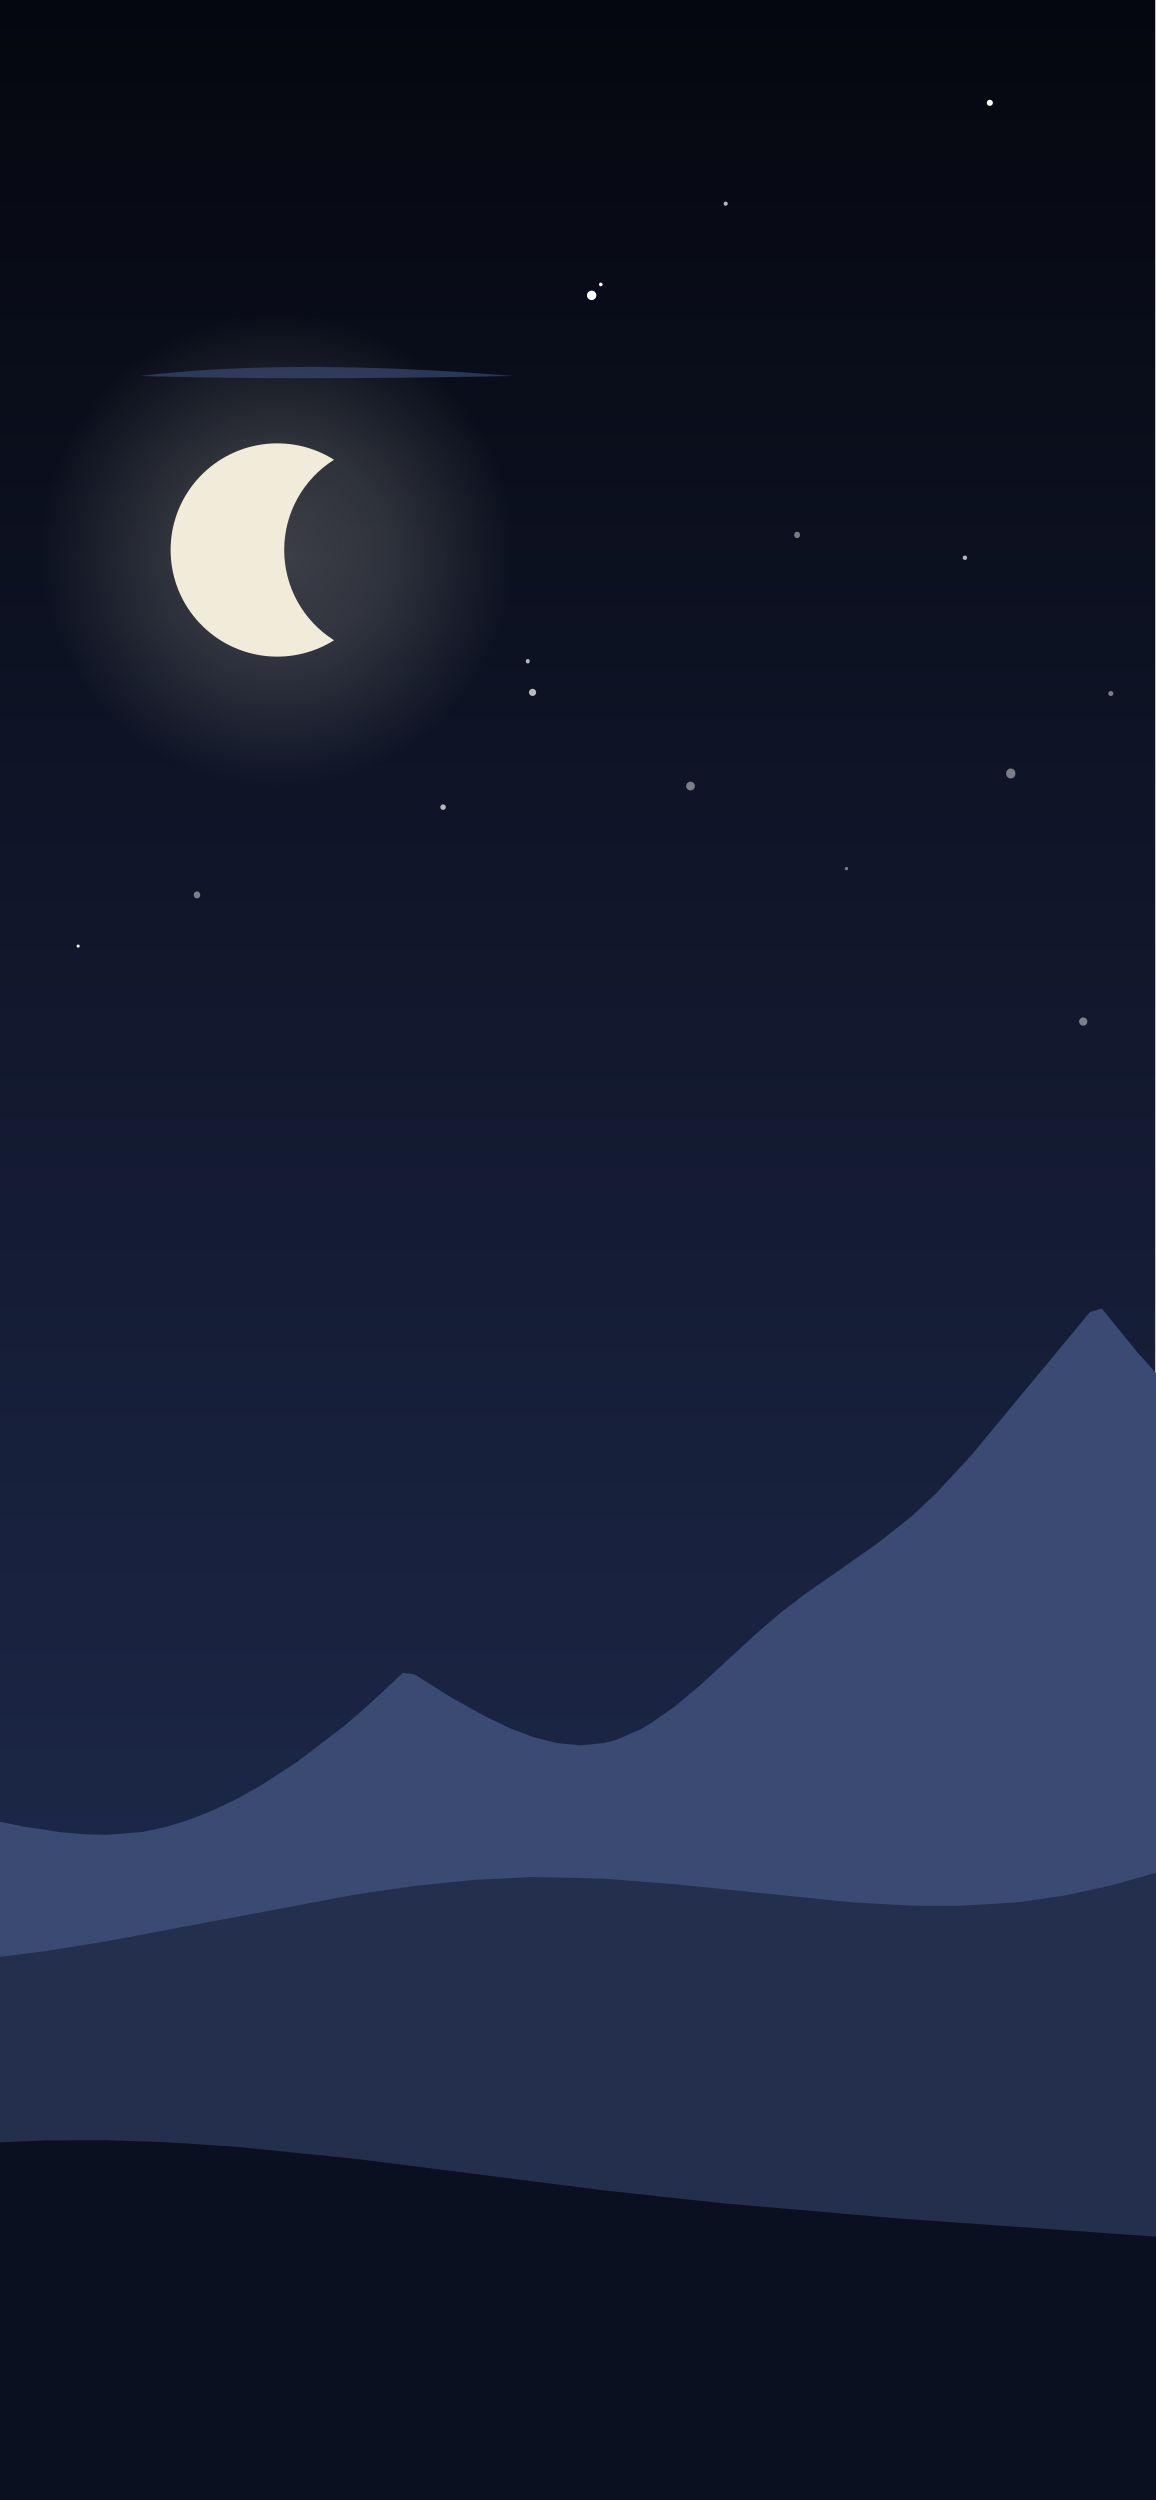
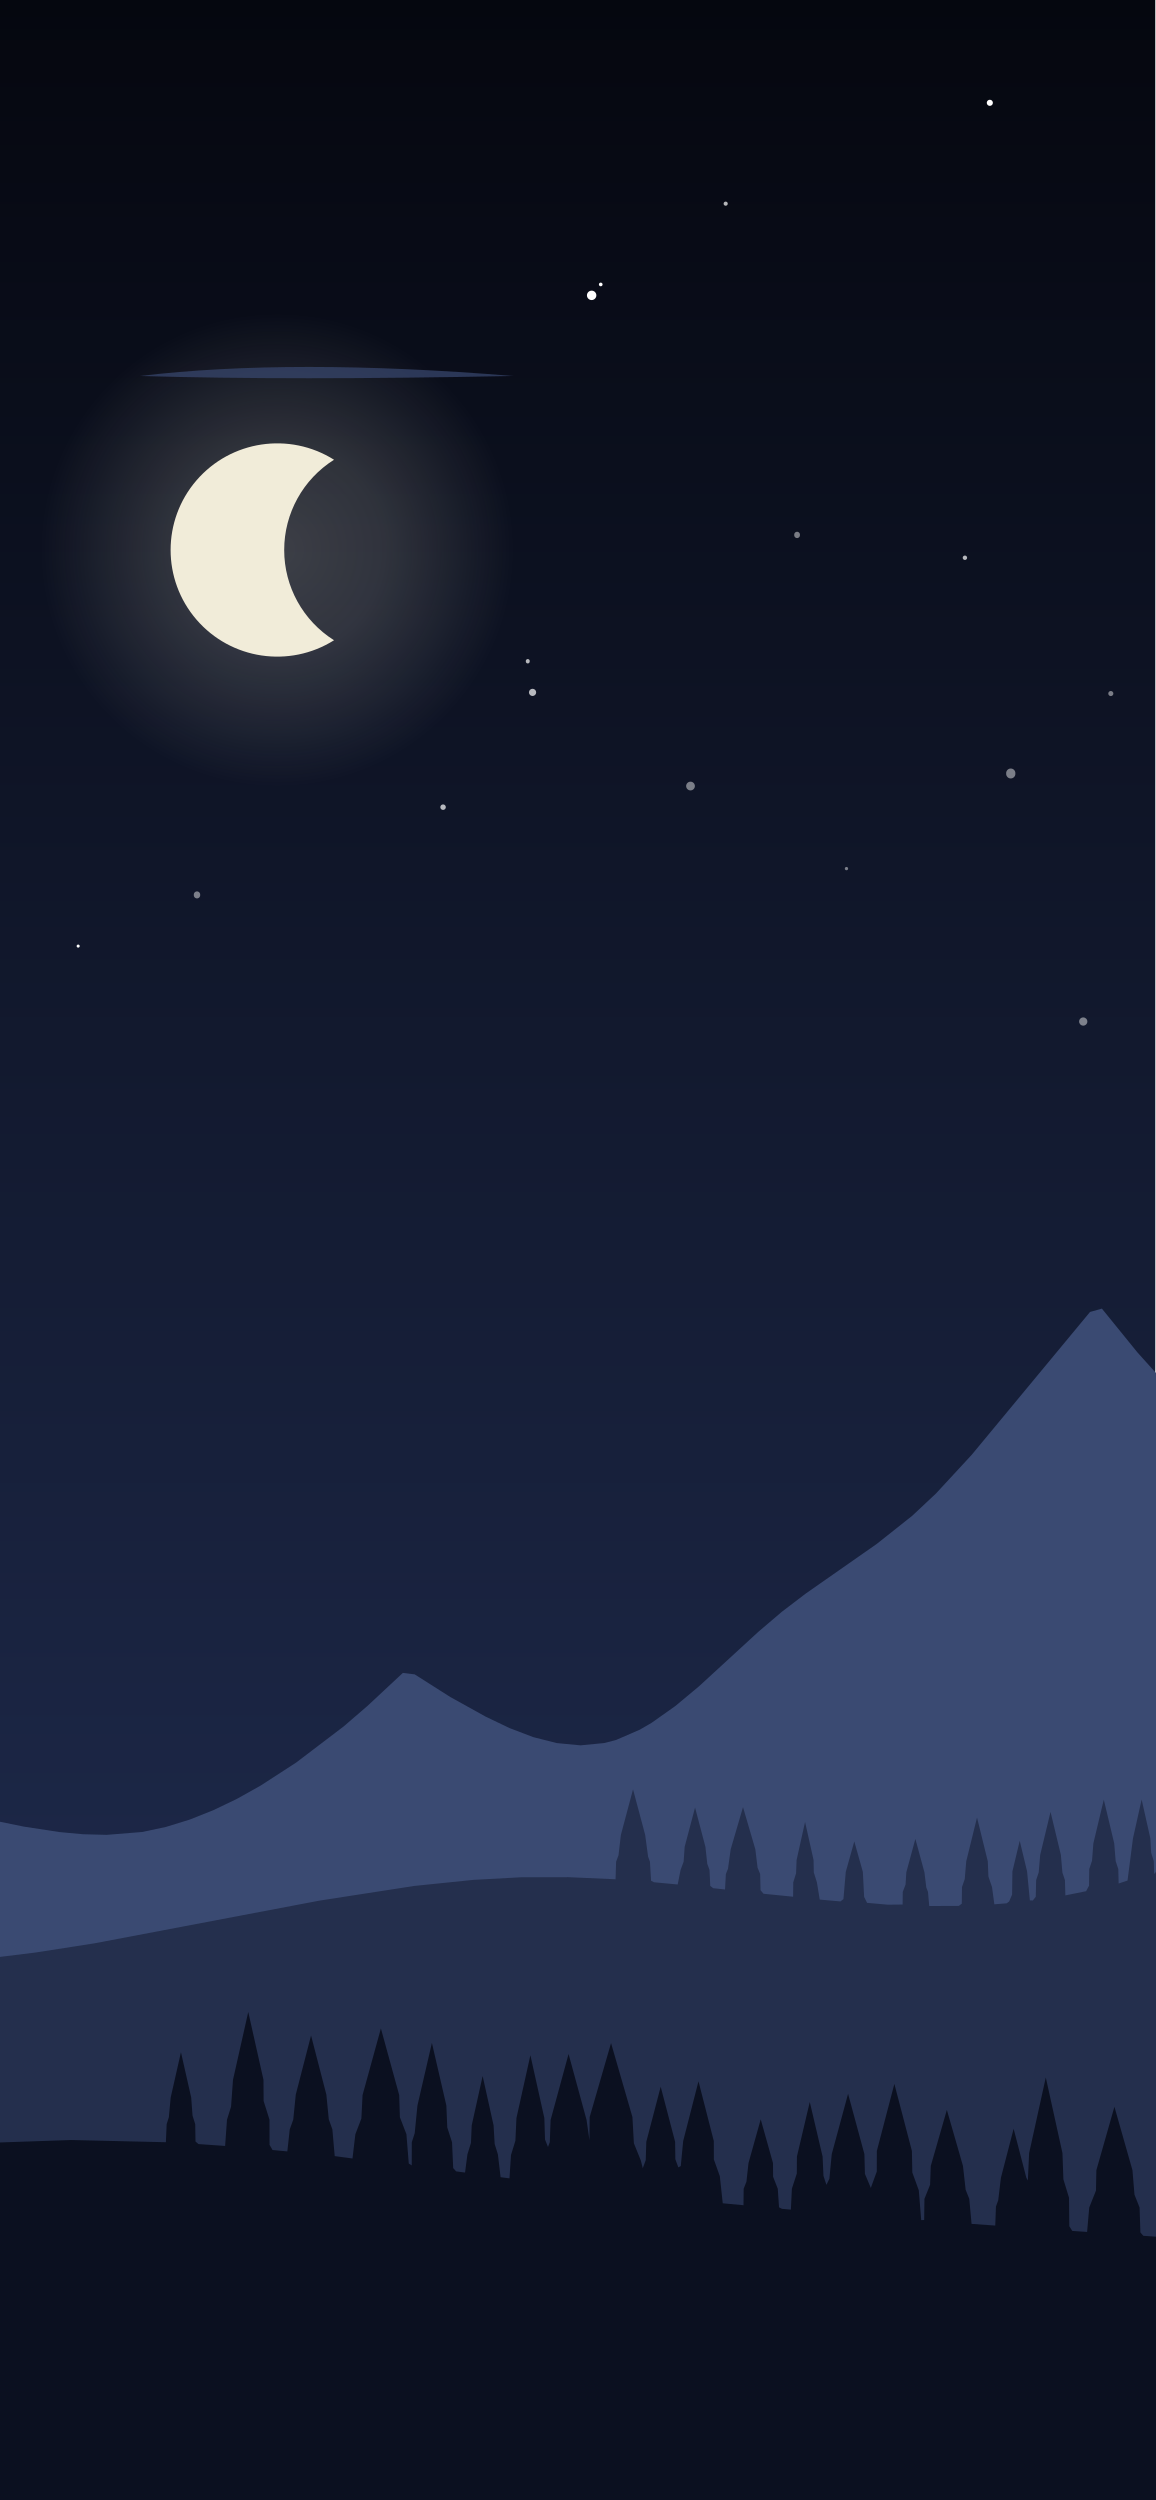
<svg xmlns="http://www.w3.org/2000/svg" width="390" height="844" viewBox="0 0 390 844">
  <defs>
    <linearGradient id="ridgescape-28o1piejmy2" gradientUnits="userSpaceOnUse" x1="0" y1="0" x2="0" y2="844">
      <stop offset="0" stop-color="#05070f" />
      <stop offset="1" stop-color="#24325a" />
    </linearGradient>
    <radialGradient id="ridgescape-1bh0o7m932m" gradientUnits="userSpaceOnUse" cx="93.6" cy="185.68" r="80.1">
      <stop offset="0" stop-color="#f1ecd9" stop-opacity="0.21" />
      <stop offset="0.45" stop-color="#f1ecd9" stop-opacity="0.158" />
      <stop offset="1" stop-color="#f1ecd9" stop-opacity="0" />
    </radialGradient>
    <linearGradient id="ridgescape-19bid49fkdc" gradientUnits="userSpaceOnUse" x1="0" y1="58.76" x2="0" y2="124.76">
      <stop offset="0" stop-color="#3d4c74" />
      <stop offset="1" stop-color="#394870" />
    </linearGradient>
    <linearGradient id="ridgescape-6mv0kxg9mo" gradientUnits="userSpaceOnUse" x1="0" y1="229.6" x2="0" y2="349.6">
      <stop offset="0" stop-color="#36446b" />
      <stop offset="1" stop-color="#344268" />
    </linearGradient>
  </defs>
  <path d="M0 0H390V844H0Z" fill="url(#ridgescape-28o1piejmy2)" />
  <path d="M374.15 234.14A0.86 0.86 0 1 1 375.87 234.14A0.86 0.86 0 1 1 374.15 234.14ZM339.68 261.13A1.56 1.56 0 1 1 342.79 261.13A1.56 1.56 0 1 1 339.68 261.13ZM65.43 302.12A1.08 1.08 0 1 1 67.58 302.12A1.08 1.08 0 1 1 65.43 302.12ZM364.31 344.87A1.39 1.39 0 1 1 367.09 344.87A1.39 1.39 0 1 1 364.31 344.87ZM285.21 293.24A0.56 0.56 0 1 1 286.33 293.24A0.56 0.56 0 1 1 285.21 293.24ZM231.64 265.37A1.47 1.47 0 1 1 234.59 265.37A1.47 1.47 0 1 1 231.64 265.37ZM268.13 180.59A0.97 0.97 0 1 1 270.06 180.59A0.97 0.97 0 1 1 268.13 180.59Z" fill="#ffffff" opacity="0.45" />
  <path d="M148.65 272.5A0.93 0.93 0 1 1 150.51 272.5A0.93 0.93 0 1 1 148.65 272.5ZM177.52 223.24A0.66 0.66 0 1 1 178.83 223.24A0.66 0.66 0 1 1 177.52 223.24ZM178.57 233.75A1.22 1.22 0 1 1 181.01 233.75A1.22 1.22 0 1 1 178.57 233.75ZM325.01 188.3A0.74 0.74 0 1 1 326.5 188.3A0.74 0.74 0 1 1 325.01 188.3ZM244.29 68.76A0.7 0.7 0 1 1 245.69 68.76A0.7 0.7 0 1 1 244.29 68.76Z" fill="#ffffff" opacity="0.7" />
  <path d="M202.19 96.03A0.62 0.62 0 1 1 203.43 96.03A0.62 0.62 0 1 1 202.19 96.03ZM25.87 319.4A0.52 0.52 0 1 1 26.91 319.4A0.52 0.52 0 1 1 25.87 319.4ZM198.15 99.71A1.59 1.59 0 1 1 201.33 99.71A1.59 1.59 0 1 1 198.15 99.71ZM333.13 34.71A1.03 1.03 0 1 1 335.2 34.71A1.03 1.03 0 1 1 333.13 34.71Z" fill="#ffffff" />
  <path d="M13.5 185.68A80.1 80.1 0 1 1 173.7 185.68A80.1 80.1 0 1 1 13.5 185.68Z" fill="url(#ridgescape-1bh0o7m932m)" />
  <path d="M112.77 155.21A36 36 0 1 0 112.77 216.15A36 36 0 0 1 112.77 155.21Z" fill="#f1ecd9" />
  <path d="M47.24 126.93Q98.43 120.83 173.19 126.93Q98.43 128.46 47.24 126.93Z" fill="url(#ridgescape-19bid49fkdc)" opacity="0.7" />
  <path d="M498.04 336.35Q531.9 321.97 596.97 336.35Q531.9 339.94 498.04 336.35ZM469.95 322.76Q546.47 315.06 696.35 322.76Q546.47 324.69 469.95 322.76Z" fill="url(#ridgescape-6mv0kxg9mo)" opacity="0.7" />
  <path d="M-4 614.21L8 616.66L20 618.5L28 619.24L36 619.45L48 618.48L56 616.78L64 614.31L72 611.13L80 607.29L88 602.81L100 595.03L116 582.86L124 575.97L136 564.78L140 565.27L152 572.9L164 579.56L172 583.39L180 586.45L188 588.47L196 589.23L204 588.45L208 587.41L216 583.94L220 581.61L228 575.95L236 569.28L256 550.91L264 544.1L272 538L296 521.22L308 511.7L316 504.19L328 491.2L368 442.91L372 441.79L384 456.58L396 469.91L396 844L-4 844Z" fill="#3a4a72" />
-   <path d="M-4 661.14L15.99 658.6L35.97 655.36L119.89 639.6L139.87 636.69L159.85 634.64L179.83 633.68L203.81 634.21L227.79 636.1L287.73 642.25L307.71 643.35L323.7 643.43L343.68 642.19L359.67 639.88L375.65 636.38L395.63 630.72L395.63 844L-4 844Z" fill="#242f4d" />
-   <path d="M-4 723.43L16 722.58L36 722.54L56 723.21L80 724.78L120 728.81L204 739.48L244 743.83L304 749L396 755.5L396 844L-4 844Z" fill="#0b1020" />
+   <path d="M-4 661.14L11.99 659.17L31.97 656.05L107.9 641.64L139.87 636.69L159.85 634.64L175.84 633.77L191.82 633.73L207.81 634.44L208 628.49L208.81 626.32L209.61 619.46L213.71 604.08L217.81 619.46L218.8 626.81L219.42 628.49L219.8 634.93L220.79 635.45L228.79 636.2L229.76 631.29L230.79 628.51L231.14 623.49L234.65 610.22L238.15 623.49L238.78 629.24L239.53 631.29L239.78 636.69L240.78 637.45L244.77 637.89L245.05 632.67L245.77 630.89L246.68 624.31L250.84 610.09L255 624.31L255.76 630.53L256.63 632.67L256.76 638.14L257.76 639.33L267.75 640.33L267.8 635.49L268.75 632.43L268.93 627.94L271.79 615.09L274.66 627.94L274.74 632.13L275.79 635.49L276.74 641.3L283.74 641.92L284.74 641.12L285.53 631.96L288.41 621.65L291.3 631.96L291.73 640.4L292.73 642.4L299.72 643.02L304.72 642.97L304.77 638.71L305.72 636.21L305.97 632.09L309.03 620.81L312.09 632.09L312.71 637.16L313.29 638.71L313.71 643.47L323.7 643.43L324.7 642.67L324.76 637.08L325.7 634.36L326.2 628.39L329.84 613.59L333.48 628.39L333.69 633.51L334.91 637.08L335.69 642.89L339.84 642.56L340.68 641.95L341.68 639.62L341.79 631.78L344.26 621.45L346.74 631.78L347.68 641.56L348.68 641.6L349.67 640.35L349.8 634.72L350.67 632.11L351.17 626.2L354.66 611.69L358.15 626.2L358.67 632.18L359.52 634.72L359.67 639.88L366.66 638.47L367.66 636.6L367.73 631L368.66 628.21L369.12 622.32L372.64 607.56L376.16 622.32L376.65 628.32L377.54 631L377.65 635.87L380.65 634.87L382.49 620.63L385.42 607.52L388.36 620.63L388.64 625.52L389.52 628.33L389.64 632.55L389.9 632.47L390.67 631.22L391.2 625.36L392.5 617.82L395.63 605.66L395.63 844L-4 844Z" fill="#242f4d" />
+   <path d="M-4 723.43L24 722.47L56 723.21L56.26 717.13L57 714.78L57.62 708.13L61.09 692.82L64.55 708.13L65 714.23L65.91 717.13L66 722.97L67 723.84L76 724.47L76.63 715.61L78 711.24L78.66 702.14L83.81 679.23L88.95 702.14L89 709.29L90.98 715.61L91 724.09L92 725.84L97 726.32L97.82 718.87L99 715.58L99.85 707.14L105.01 687.17L110.18 707.14L111 715.5L112.21 718.87L113 727.9L119 728.7L119.97 720.51L122 715.21L122.4 707.29L128.59 684.79L134.77 707.29L135 714.76L137.21 720.51L138 730.4L139 731.04L139.02 723.24L140 720.18L140.93 710.82L145.81 689.68L150.69 710.82L151 718.23L152.61 723.24L153 731.95L154 733.06L157 733.45L157.8 727.32L159 723.42L159.25 717.52L162.94 700.85L166.63 717.52L167 723.8L168.09 727.32L169 735.02L172 735.41L172.51 727.53L174 722.69L174.35 715.06L179.06 693.83L183.77 715.06L184 722.3L185 724.81L185.61 723.2L185.89 715.68L191.95 693.42L198.02 715.68L199 722.53L199.07 714.72L206.29 689.74L213.51 714.72L214 723.57L216.35 729.4L217 732L218 729.26L218.19 723.06L223.05 704.47L227.92 723.06L228 728.96L229 731.7L229.83 731.25L230.64 722.81L235.81 702.64L240.98 722.81L241 729.03L243.01 734.66L244 743.83L251 744.48L251.06 738.93L252 736.53L252.69 730.25L256.82 715.48L260.96 730.25L261 734.87L262.58 738.93L263 745.19L264 745.7L267 745.97L267.34 738.88L269 733.8L269.04 728.05L273.38 709.62L277.71 728.05L278 734.56L279 737.61L280 735.55L280.8 727.21L286.31 706.86L291.82 727.21L292 733.9L293.99 738.64L296 733.12L296.02 726.16L301.94 703.52L307.86 726.16L308 733.44L310.19 739.46L311 749.51L312 749.47L312.09 742.33L314 737.57L314.23 731.22L319.66 712.3L325.1 731.22L326 739.26L327.23 742.33L328 750.78L336 751.35L336.23 744.93L337 742.8L337.91 735.21L342.2 718.67L346.49 735.21L347 736.13L347.43 726.91L353.06 701.34L358.69 726.91L359 735.73L360.9 741.94L361 751.58L362 753.16L367 753.5L367.73 745.25L370 739.54L370.13 732.67L376.23 711.24L382.32 732.67L383 740.92L384.72 745.25L385 753.68L386 754.81L391 755.15L391.36 746.46L393 741.67L393.51 733.35L396 723.2L396 844L-4 844Z" fill="#0b1020" />
</svg>
